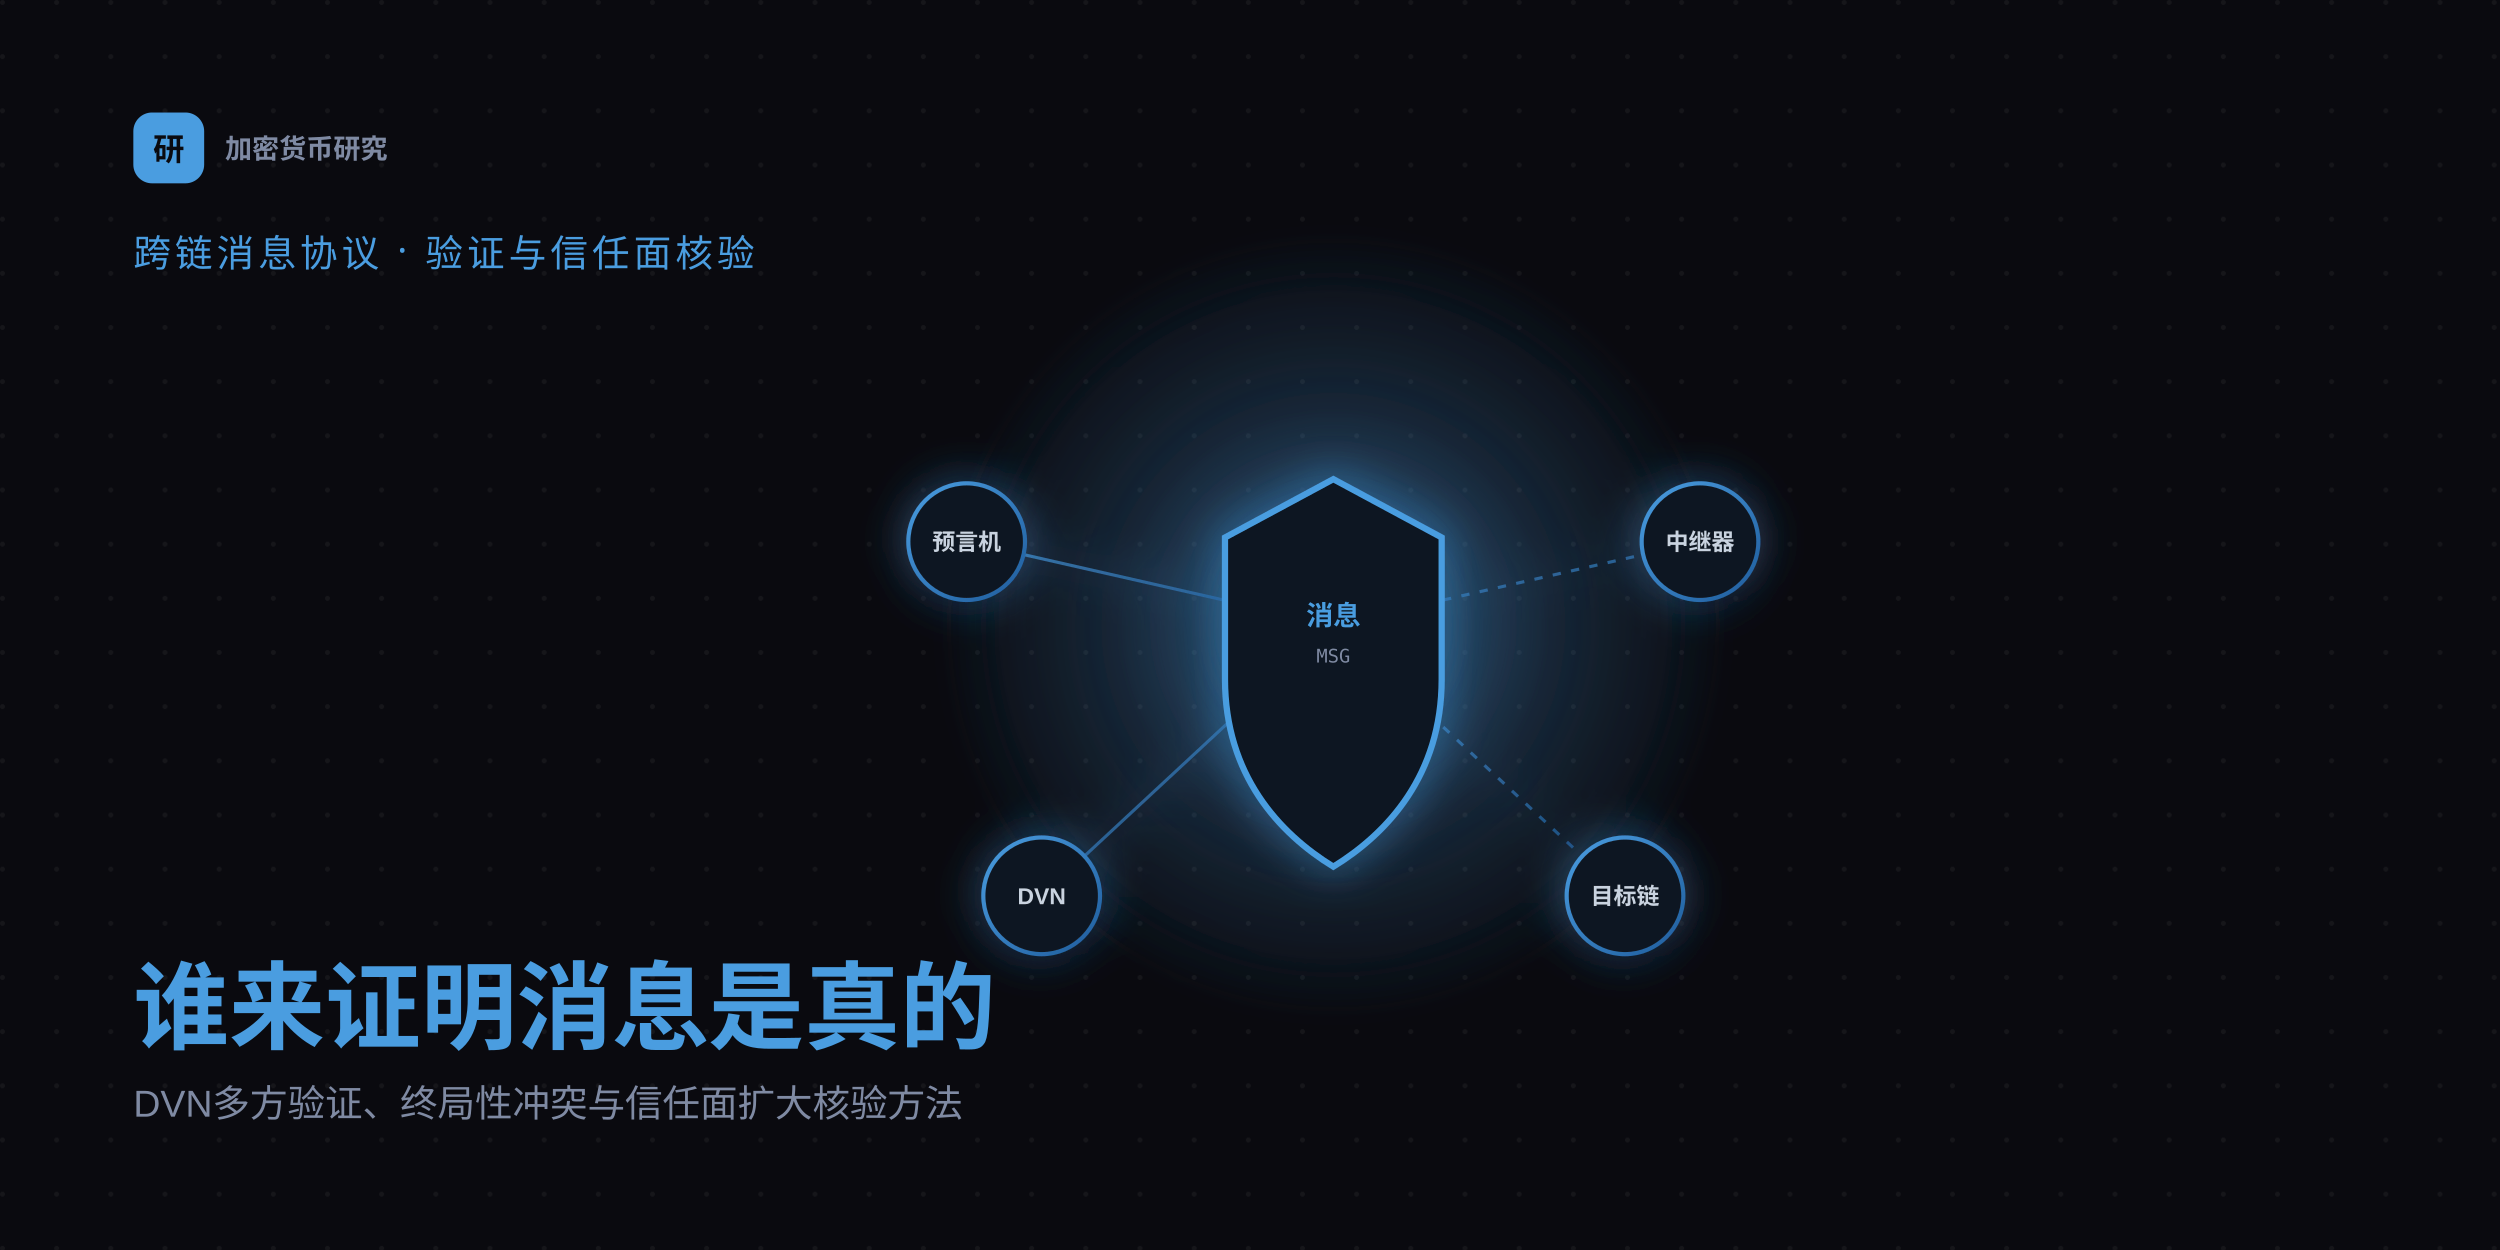
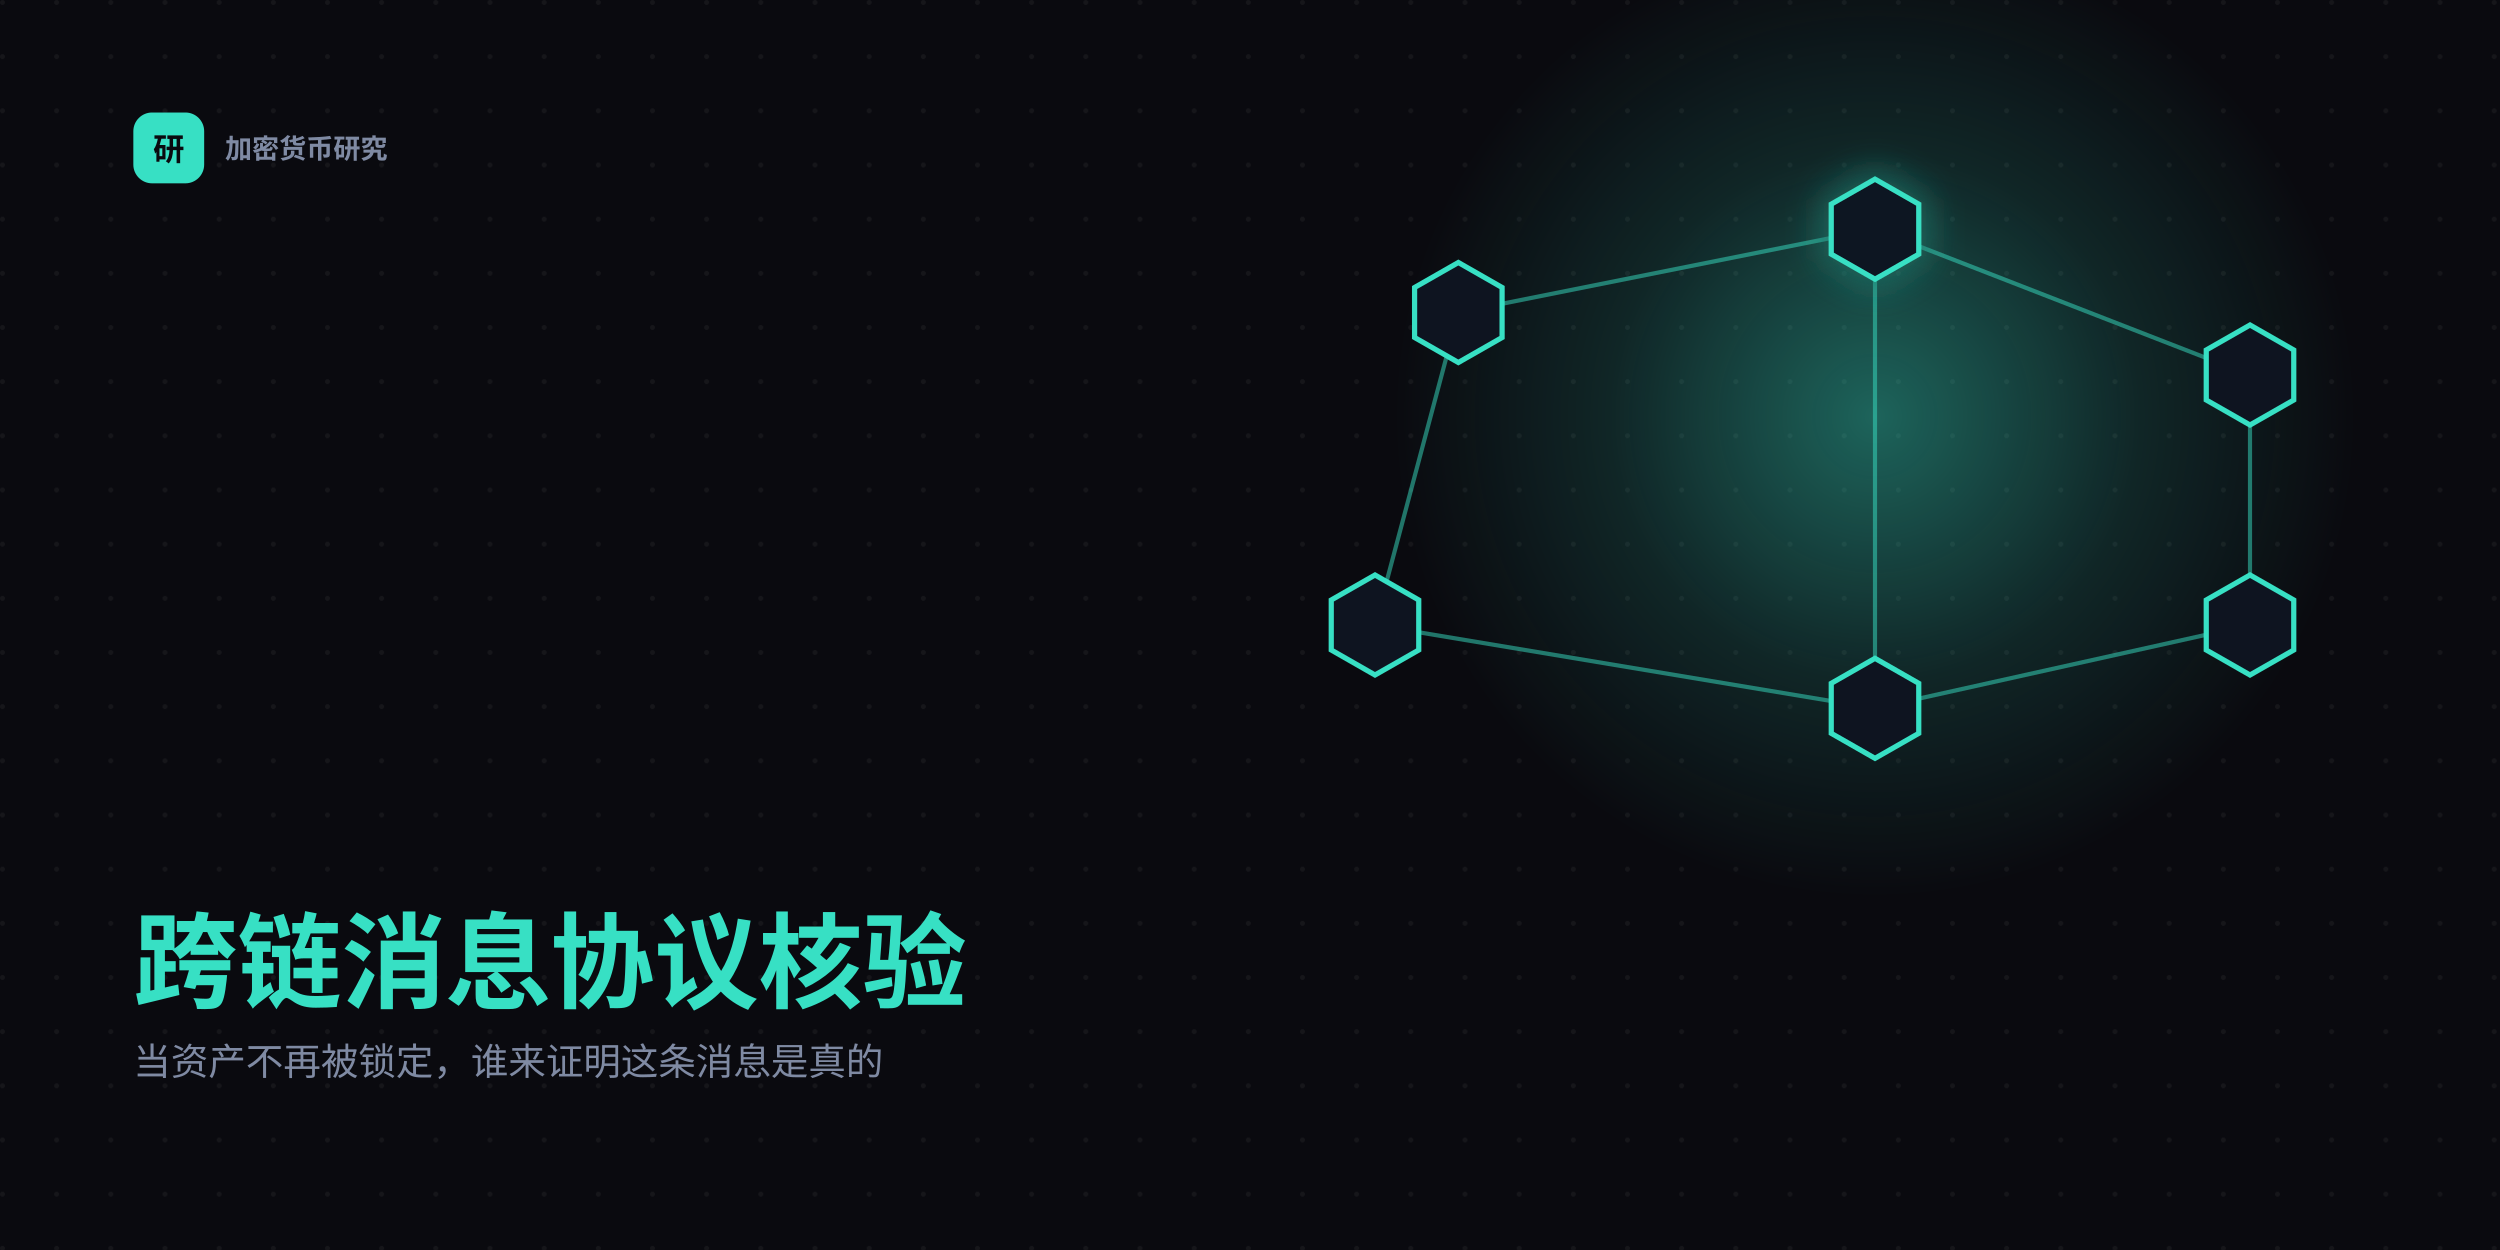
- <svg xmlns="http://www.w3.org/2000/svg" viewBox="0 0 1200 600" role="img" aria-label="跨链消息协议核验 主题配图">
+ <svg xmlns="http://www.w3.org/2000/svg" viewBox="0 0 1200 600" role="img" aria-label="跨链消息协议核验：当资产不再被锁定，谁来证明这条消息是真的 主题配图">
  <defs>
-     <radialGradient id="xmsgGlow" cx="50%" cy="50%" r="50%">
-       <stop offset="0%" stop-color="#4a9de0" stop-opacity="0.5" />
-       <stop offset="55%" stop-color="#4a9de0" stop-opacity="0.14" />
-       <stop offset="100%" stop-color="#4a9de0" stop-opacity="0" />
+     <radialGradient id="glowcrosschainzh" cx="50%" cy="50%" r="50%">
+       <stop offset="0%" stop-color="#37e0c4" stop-opacity="0.42" />
+       <stop offset="55%" stop-color="#37e0c4" stop-opacity="0.13" />
+       <stop offset="100%" stop-color="#37e0c4" stop-opacity="0" />
    </radialGradient>
-     <linearGradient id="xmsgEdge" x1="0" y1="0" x2="1" y2="1">
-       <stop offset="0%" stop-color="#4a9de0" />
-       <stop offset="100%" stop-color="#1f5c9c" />
+     <linearGradient id="barcrosschainzh" x1="0" y1="1" x2="0" y2="0">
+       <stop offset="0%" stop-color="#2fb6e0" stop-opacity="0.95" />
+       <stop offset="100%" stop-color="#37e0c4" stop-opacity="0.95" />
    </linearGradient>
-     <filter id="xmsgSoft" x="-80%" y="-80%" width="260%" height="260%">
-       <feGaussianBlur stdDeviation="10" result="b" />
+     <filter id="softcrosschainzh" x="-80%" y="-80%" width="260%" height="260%">
+       <feGaussianBlur stdDeviation="9" result="b" />
      <feMerge>
        <feMergeNode in="b" />
        <feMergeNode in="SourceGraphic" />
      </feMerge>
    </filter>
-     <pattern id="xmsgDots" width="26" height="26" patternUnits="userSpaceOnUse">
+     <pattern id="dotscrosschainzh" width="26" height="26" patternUnits="userSpaceOnUse">
      <circle cx="1.2" cy="1.2" r="1.2" fill="#ffffff" fill-opacity="0.05" />
    </pattern>
  </defs>
  <rect width="1200" height="600" fill="#0a0a0f" />
-   <rect width="1200" height="600" fill="url(#xmsgDots)" />
+   <rect width="1200" height="600" fill="url(#dotscrosschainzh)" />
  <g transform="translate(64,54)">
-     <rect x="0" y="0" width="34" height="34" rx="9" fill="#4a9de0" />
+     <rect x="0" y="0" width="34" height="34" rx="9" fill="#37e0c4" />
    <text x="17" y="23" font-family="'Segoe UI',Arial,sans-serif" font-size="15" font-weight="700" fill="#0a0a0f" text-anchor="middle">研</text>
    <text x="44" y="22" font-family="'Segoe UI',Arial,sans-serif" font-size="13" font-weight="600" fill="#7f8aa3">加密货币研究</text>
  </g>
-   <text x="64" y="128" font-family="'Consolas','Segoe UI',monospace" font-size="18" letter-spacing="2" fill="#4a9de0">跨链消息协议 · 验证与信任面核验</text>
-   <g transform="translate(640,300)" filter="url(#xmsgSoft)">
-     <circle r="190" fill="url(#xmsgGlow)" opacity="0.7" />
-     <g stroke="url(#xmsgEdge)" stroke-width="1.5" opacity="0.7">
-       <line x1="0" y1="0" x2="-176" y2="-40" />
-       <line x1="0" y1="0" x2="176" y2="-40" stroke-dasharray="4 5" />
-       <line x1="0" y1="0" x2="-140" y2="130" />
-       <line x1="0" y1="0" x2="140" y2="130" stroke-dasharray="4 5" />
+   <circle cx="900" cy="200" r="230" fill="url(#glowcrosschainzh)" />
+   <g>
+     <line x1="700" y1="150" x2="900" y2="110" stroke="#37e0c4" stroke-width="2" opacity="0.5" />
+     <line x1="900" y1="110" x2="1080" y2="180" stroke="#37e0c4" stroke-width="2" opacity="0.5" />
+     <line x1="700" y1="150" x2="660" y2="300" stroke="#37e0c4" stroke-width="2" opacity="0.5" />
+     <line x1="900" y1="110" x2="900" y2="340" stroke="#37e0c4" stroke-width="2" opacity="0.5" />
+     <line x1="1080" y1="180" x2="1080" y2="300" stroke="#37e0c4" stroke-width="2" opacity="0.5" />
+     <line x1="660" y1="300" x2="900" y2="340" stroke="#37e0c4" stroke-width="2" opacity="0.5" />
+     <line x1="900" y1="340" x2="1080" y2="300" stroke="#37e0c4" stroke-width="2" opacity="0.5" />
+     <g transform="translate(700,150)">
+       <polygon points="0,-24 21,-12 21,12 0,24 -21,12 -21,-12" fill="#0e1420" stroke="#37e0c4" stroke-width="2.5" />
    </g>
-     <path d="M0,-70 L52,-42 L52,26 C52,72 26,100 0,116 C-26,100 -52,72 -52,26 L-52,-42 Z" fill="#0c1620" stroke="#4a9de0" stroke-width="3" />
-     <text x="0" y="0" font-family="'Segoe UI',Arial,sans-serif" font-size="13" font-weight="800" fill="#4a9de0" text-anchor="middle">消息</text>
-     <text x="0" y="18" font-family="'Consolas',monospace" font-size="9" fill="#7f8aa3" text-anchor="middle">MSG</text>
-     <g fill="#111820" stroke="url(#xmsgEdge)" stroke-width="2">
-       <circle cx="-176" cy="-40" r="28" />
-       <circle cx="176" cy="-40" r="28" />
-       <circle cx="-140" cy="130" r="28" />
-       <circle cx="140" cy="130" r="28" />
+     <g transform="translate(900,110)">
+       <polygon points="0,-24 21,-12 21,12 0,24 -21,12 -21,-12" fill="#0e1420" stroke="#37e0c4" stroke-width="2.5" filter="url(#softcrosschainzh)" />
    </g>
-     <g font-family="'Segoe UI',Arial,sans-serif" font-size="11" font-weight="600" fill="#c9d3e0" text-anchor="middle">
-       <text x="-176" y="-36">预言机</text>
-       <text x="176" y="-36">中继器</text>
-       <text x="-140" y="134">DVN</text>
-       <text x="140" y="134">目标链</text>
+     <g transform="translate(1080,180)">
+       <polygon points="0,-24 21,-12 21,12 0,24 -21,12 -21,-12" fill="#0e1420" stroke="#37e0c4" stroke-width="2.5" />
+     </g>
+     <g transform="translate(660,300)">
+       <polygon points="0,-24 21,-12 21,12 0,24 -21,12 -21,-12" fill="#0e1420" stroke="#37e0c4" stroke-width="2.5" />
+     </g>
+     <g transform="translate(900,340)">
+       <polygon points="0,-24 21,-12 21,12 0,24 -21,12 -21,-12" fill="#0e1420" stroke="#37e0c4" stroke-width="2.5" />
+     </g>
+     <g transform="translate(1080,300)">
+       <polygon points="0,-24 21,-12 21,12 0,24 -21,12 -21,-12" fill="#0e1420" stroke="#37e0c4" stroke-width="2.5" />
    </g>
  </g>
  <g font-family="'Segoe UI',Arial,sans-serif" font-weight="800">
-     <text x="64" y="500" font-size="46" fill="#4a9de0">谁来证明消息是真的</text>
+     <text font-size="50" fill="#37e0c4">
+       <tspan x="64" y="480">跨链消息协议核验</tspan>
+     </text>
  </g>
-   <text x="64" y="536" font-family="'Segoe UI',Arial,sans-serif" font-size="18" fill="#7f8aa3">DVN多方验证、终局性冲突与信任面扩大核验方法</text>
+   <text x="64" y="516" font-family="'Segoe UI',Arial,sans-serif" font-size="18" fill="#7f8aa3">当资产不再被锁定，谁来证明这条消息是真的</text>
</svg>
